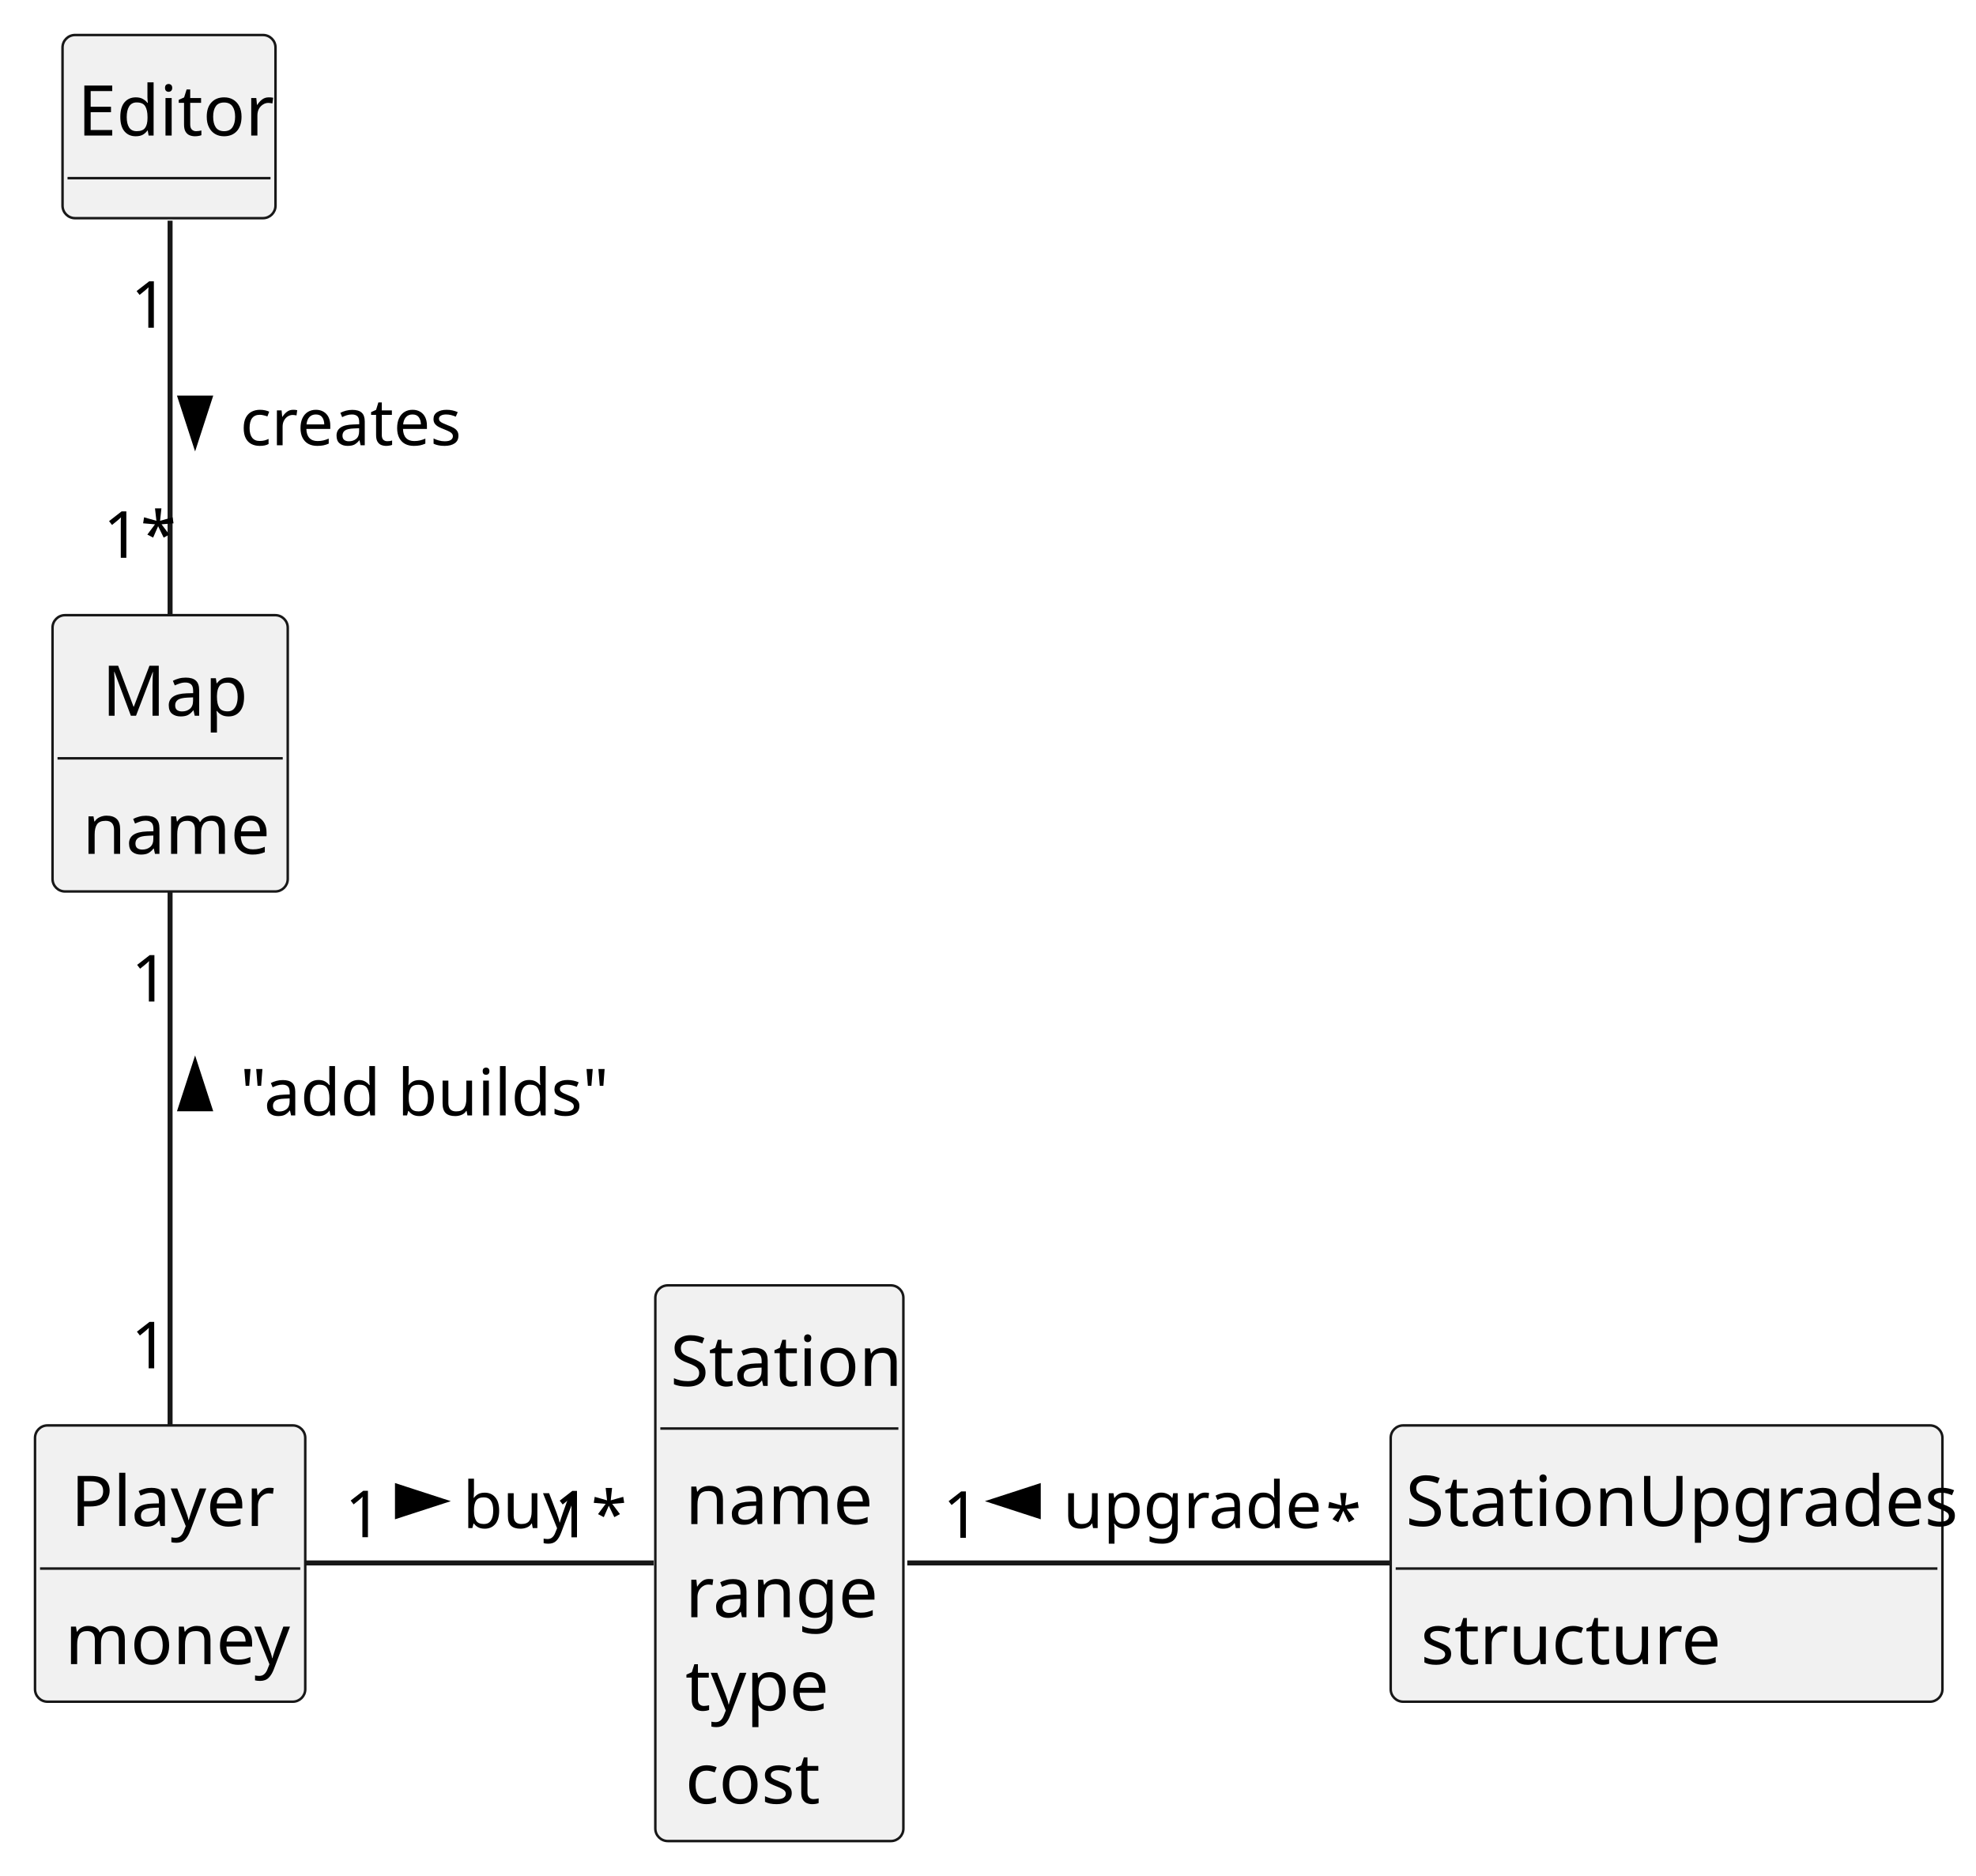
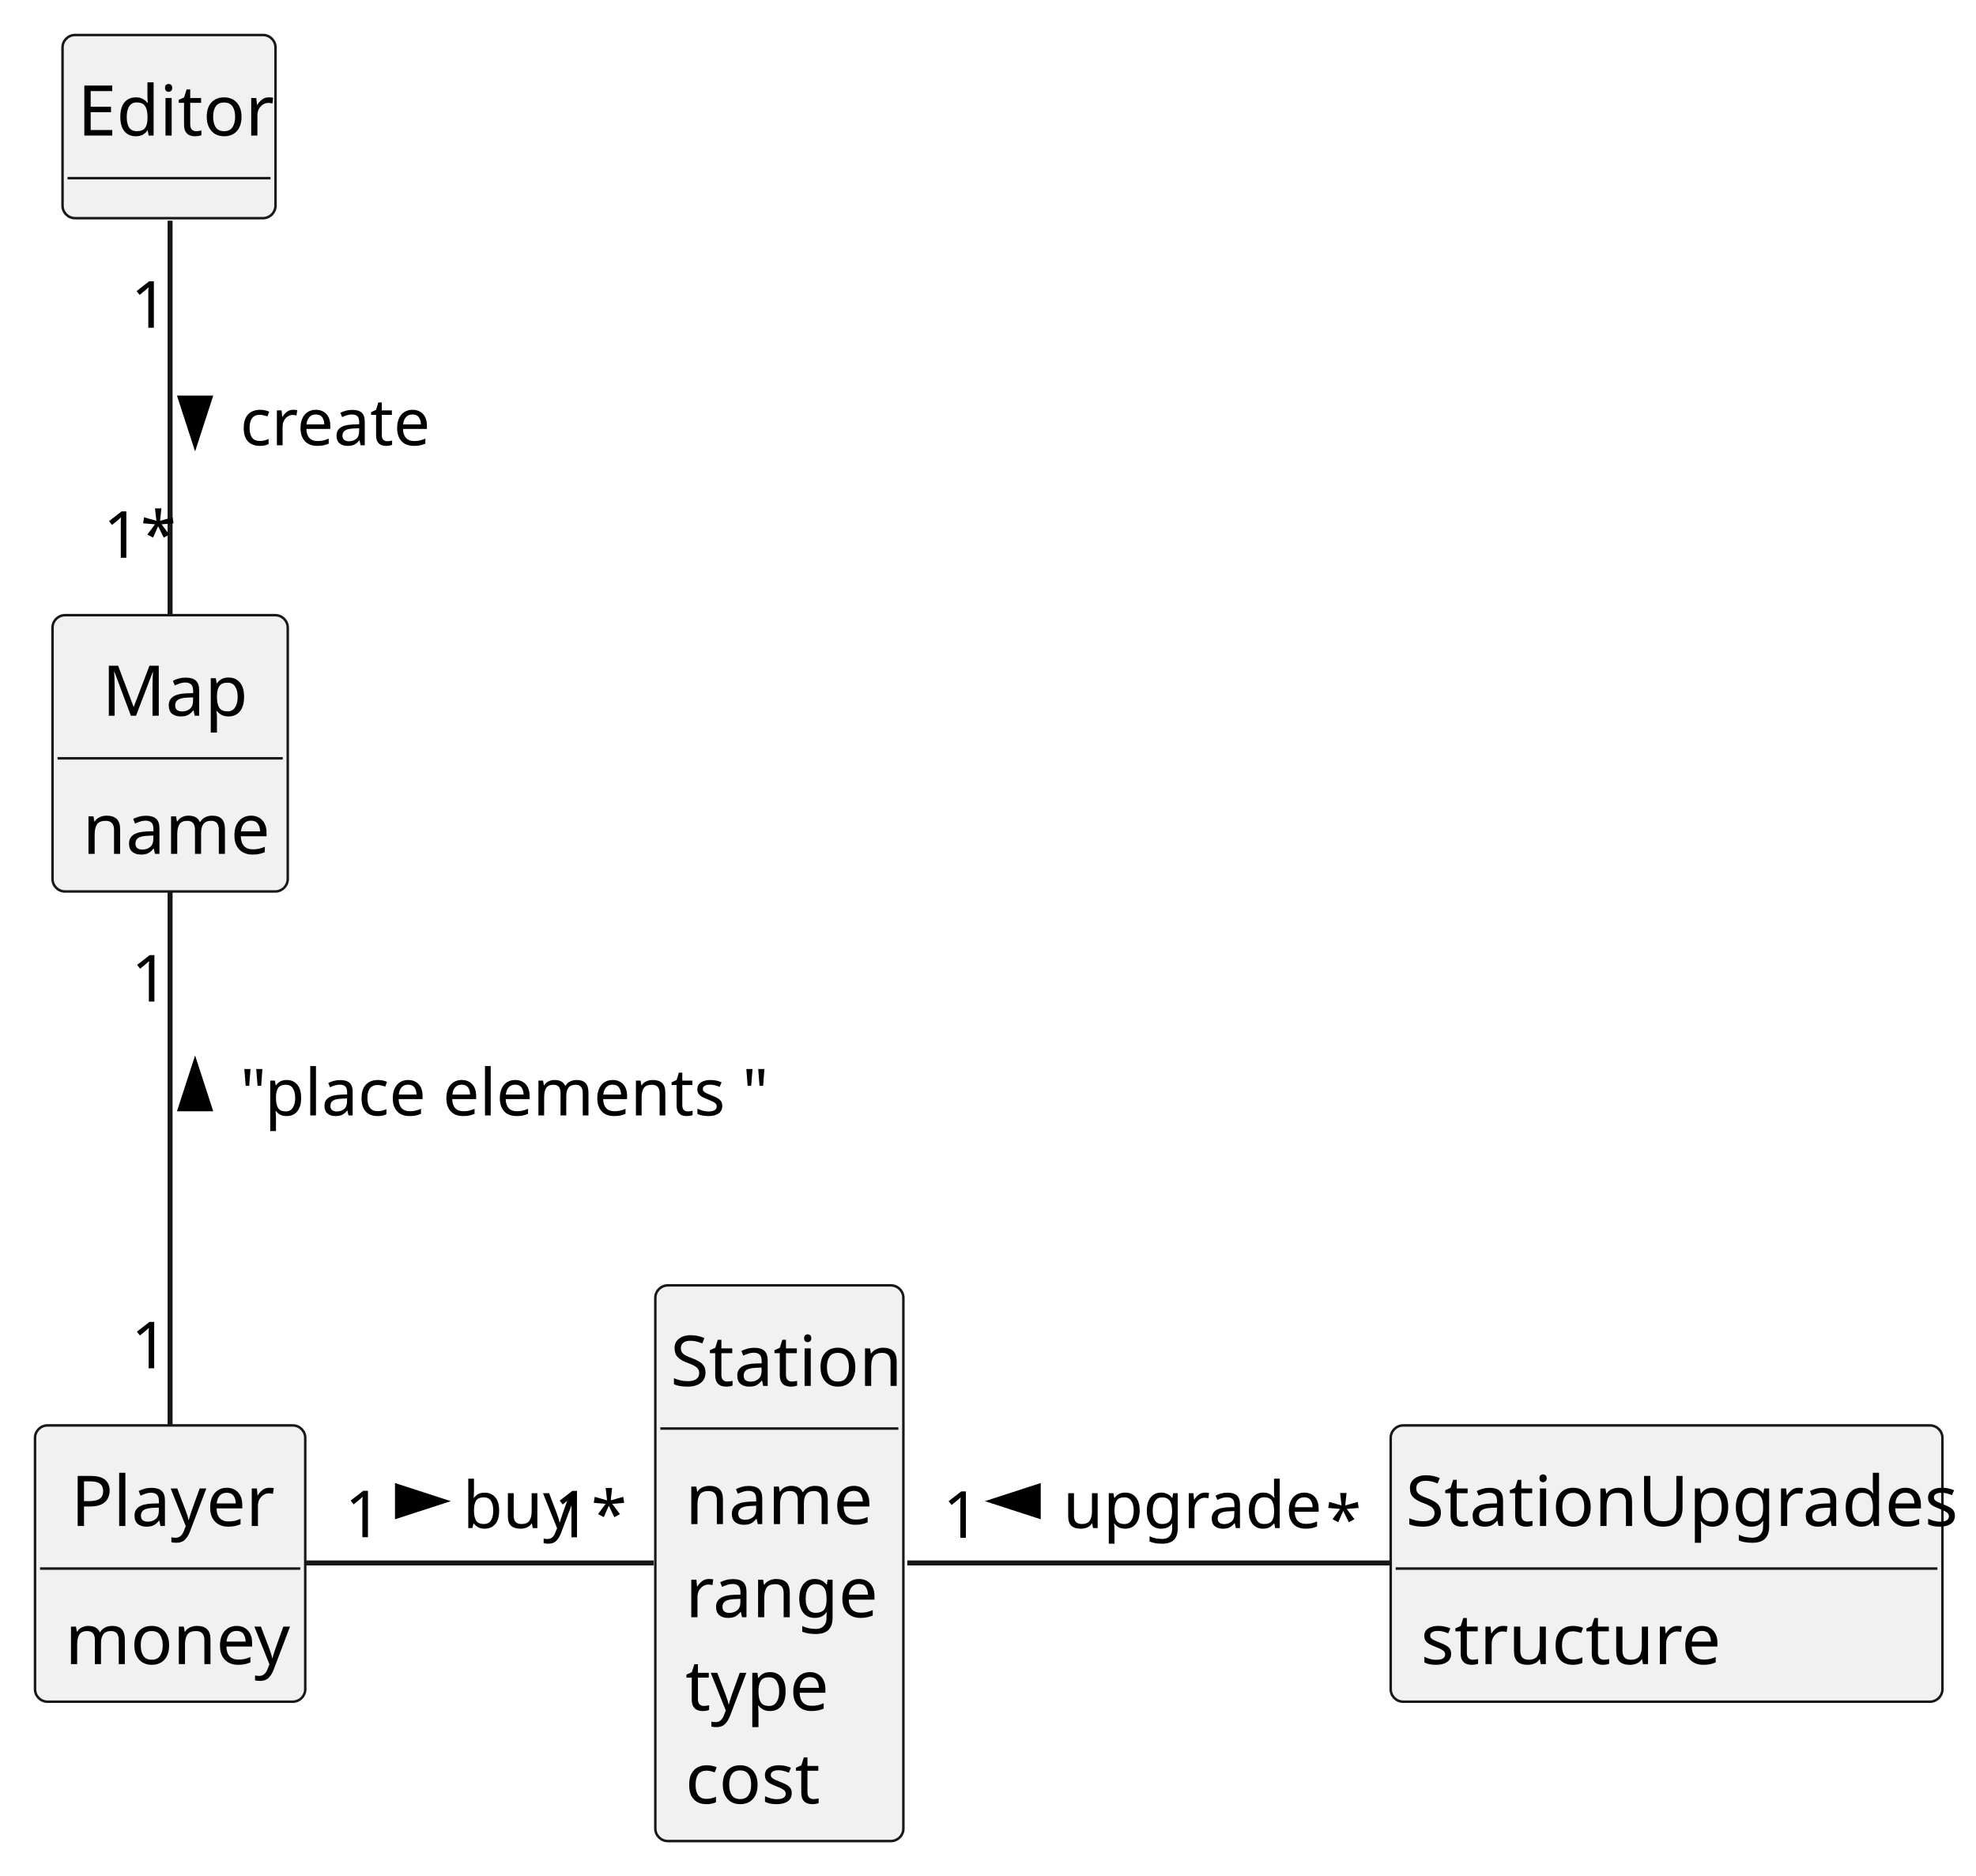
<svg xmlns="http://www.w3.org/2000/svg" contentStyleType="text/css" height="375px" preserveAspectRatio="none" style="width:395px;height:375px;background:#FFFFFF;" version="1.1" viewBox="0 0 395 375" width="395px" zoomAndPan="magnify">
  <defs />
  <g>
    <g id="elem_Editor">
      <rect codeLine="14" fill="#F1F1F1" height="36.621" id="Editor" rx="2.5" ry="2.5" style="stroke:#181818;stroke-width:0.5;" width="42.572" x="12.5" y="7" />
      <text fill="#000000" font-family="sans-serif" font-size="14" lengthAdjust="spacing" textLength="36.572" x="15.5" y="27.107">Editor</text>
      <line style="stroke:#181818;stroke-width:0.5;" x1="13.5" x2="54.072" y1="35.621" y2="35.621" />
    </g>
    <g id="elem_Map">
      <rect codeLine="17" fill="#F1F1F1" height="55.242" id="Map" rx="2.5" ry="2.5" style="stroke:#181818;stroke-width:0.5;" width="47.02" x="10.5" y="123" />
      <text fill="#000000" font-family="sans-serif" font-size="14" lengthAdjust="spacing" textLength="27.234" x="20.393" y="143.107">Map</text>
      <line style="stroke:#181818;stroke-width:0.5;" x1="11.5" x2="56.52" y1="151.621" y2="151.621" />
      <text fill="#000000" font-family="sans-serif" font-size="14" lengthAdjust="spacing" textLength="35.02" x="16.5" y="170.728">name</text>
    </g>
    <g id="elem_Player">
      <rect codeLine="20" fill="#F1F1F1" height="55.242" id="Player" rx="2.5" ry="2.5" style="stroke:#181818;stroke-width:0.5;" width="54.02" x="7" y="285" />
      <text fill="#000000" font-family="sans-serif" font-size="14" lengthAdjust="spacing" textLength="39.683" x="14.169" y="305.107">Player</text>
      <line style="stroke:#181818;stroke-width:0.5;" x1="8" x2="60.02" y1="313.621" y2="313.621" />
      <text fill="#000000" font-family="sans-serif" font-size="14" lengthAdjust="spacing" textLength="42.02" x="13" y="332.728">money</text>
    </g>
    <g id="elem_Station">
      <rect codeLine="24" fill="#F1F1F1" height="111.106" id="Station" rx="2.5" ry="2.5" style="stroke:#181818;stroke-width:0.5;" width="49.586" x="131" y="257" />
      <text fill="#000000" font-family="sans-serif" font-size="14" lengthAdjust="spacing" textLength="43.586" x="134" y="277.107">Station</text>
      <line style="stroke:#181818;stroke-width:0.5;" x1="132" x2="179.586" y1="285.621" y2="285.621" />
      <text fill="#000000" font-family="sans-serif" font-size="14" lengthAdjust="spacing" textLength="35.02" x="137" y="304.728">name</text>
      <text fill="#000000" font-family="sans-serif" font-size="14" lengthAdjust="spacing" textLength="35.807" x="137" y="323.35">range</text>
      <text fill="#000000" font-family="sans-serif" font-size="14" lengthAdjust="spacing" textLength="26.462" x="137" y="341.971">type</text>
      <text fill="#000000" font-family="sans-serif" font-size="14" lengthAdjust="spacing" textLength="25.676" x="137" y="360.592">cost</text>
    </g>
    <g id="elem_StationUpgrades">
      <rect codeLine="31" fill="#F1F1F1" height="55.242" id="StationUpgrades" rx="2.5" ry="2.5" style="stroke:#181818;stroke-width:0.5;" width="110.289" x="278" y="285" />
      <text fill="#000000" font-family="sans-serif" font-size="14" lengthAdjust="spacing" textLength="104.289" x="281" y="305.107">StationUpgrades</text>
      <line style="stroke:#181818;stroke-width:0.5;" x1="279" x2="387.289" y1="313.621" y2="313.621" />
      <text fill="#000000" font-family="sans-serif" font-size="14" lengthAdjust="spacing" textLength="54.462" x="284" y="332.728">structure</text>
    </g>
    <g id="link_Editor_Map">
      <path codeLine="35" d="M34,44.12 C34,64.72 34,99 34,122.85 " fill="none" id="Editor-Map" style="stroke:#181818;stroke-width:1.0;" />
      <polygon fill="#000000" points="39,88.645,41.939,79.6,36.061,79.6,39,88.645" style="stroke:#000000;stroke-width:1.0;" />
-       <text fill="#000000" font-family="sans-serif" font-size="13" lengthAdjust="spacing" textLength="42.631" x="48" y="89.028">creates</text>
+       <text fill="#000000" font-family="sans-serif" font-size="13" lengthAdjust="spacing" textLength="36.131" x="48" y="89.028">create</text>
      <text fill="#000000" font-family="sans-serif" font-size="13" lengthAdjust="spacing" textLength="7.23" x="26.148" y="65.527">1</text>
      <text fill="#000000" font-family="sans-serif" font-size="13" lengthAdjust="spacing" textLength="12.289" x="20.644" y="111.524">1*</text>
    </g>
    <g id="link_Player_Station">
      <path codeLine="37" d="M61.08,312.5 C81.85,312.5 110.33,312.5 130.67,312.5 " fill="none" id="Player-Station" style="stroke:#181818;stroke-width:1.0;" />
      <polygon fill="#000000" points="88.5,300.146,79.455,297.207,79.455,303.084,88.5,300.146" style="stroke:#000000;stroke-width:1.0;" />
      <text fill="#000000" font-family="sans-serif" font-size="13" lengthAdjust="spacing" textLength="20.96" x="92.5" y="305.528">buy</text>
      <text fill="#000000" font-family="sans-serif" font-size="13" lengthAdjust="spacing" textLength="7.23" x="68.943" y="307.356">1</text>
      <text fill="#000000" font-family="sans-serif" font-size="13" lengthAdjust="spacing" textLength="12.289" x="110.732" y="307.374">1*</text>
    </g>
    <g id="link_Map_Player">
      <path codeLine="39" d="M34,178.28 C34,207.9 34,255.35 34,284.9 " fill="none" id="Map-Player" style="stroke:#181818;stroke-width:1.0;" />
      <polygon fill="#000000" points="39,212.645,36.061,221.691,41.939,221.691,39,212.645" style="stroke:#000000;stroke-width:1.0;" />
-       <text fill="#000000" font-family="sans-serif" font-size="13" lengthAdjust="spacing" textLength="68.498" x="48" y="223.028">"add builds"</text>
+       <text fill="#000000" font-family="sans-serif" font-size="13" lengthAdjust="spacing" textLength="100.28" x="48" y="223.028">"place elements "</text>
      <text fill="#000000" font-family="sans-serif" font-size="13" lengthAdjust="spacing" textLength="7.23" x="26.257" y="200.25">1</text>
      <text fill="#000000" font-family="sans-serif" font-size="13" lengthAdjust="spacing" textLength="7.23" x="26.215" y="273.586">1</text>
    </g>
    <g id="link_Station_StationUpgrades">
      <path codeLine="41" d="M181.36,312.5 C206.4,312.5 245.53,312.5 277.76,312.5 " fill="none" id="Station-StationUpgrades" style="stroke:#181818;stroke-width:1.0;" />
      <polygon fill="#000000" points="198.5,300.146,207.545,303.084,207.545,297.207,198.5,300.146" style="stroke:#000000;stroke-width:1.0;" />
      <text fill="#000000" font-family="sans-serif" font-size="13" lengthAdjust="spacing" textLength="47.709" x="212.5" y="305.528">upgrade</text>
      <text fill="#000000" font-family="sans-serif" font-size="13" lengthAdjust="spacing" textLength="7.23" x="188.473" y="307.479">1</text>
      <text fill="#000000" font-family="sans-serif" font-size="13" lengthAdjust="spacing" textLength="5.059" x="264.986" y="308.389">*</text>
    </g>
  </g>
</svg>
